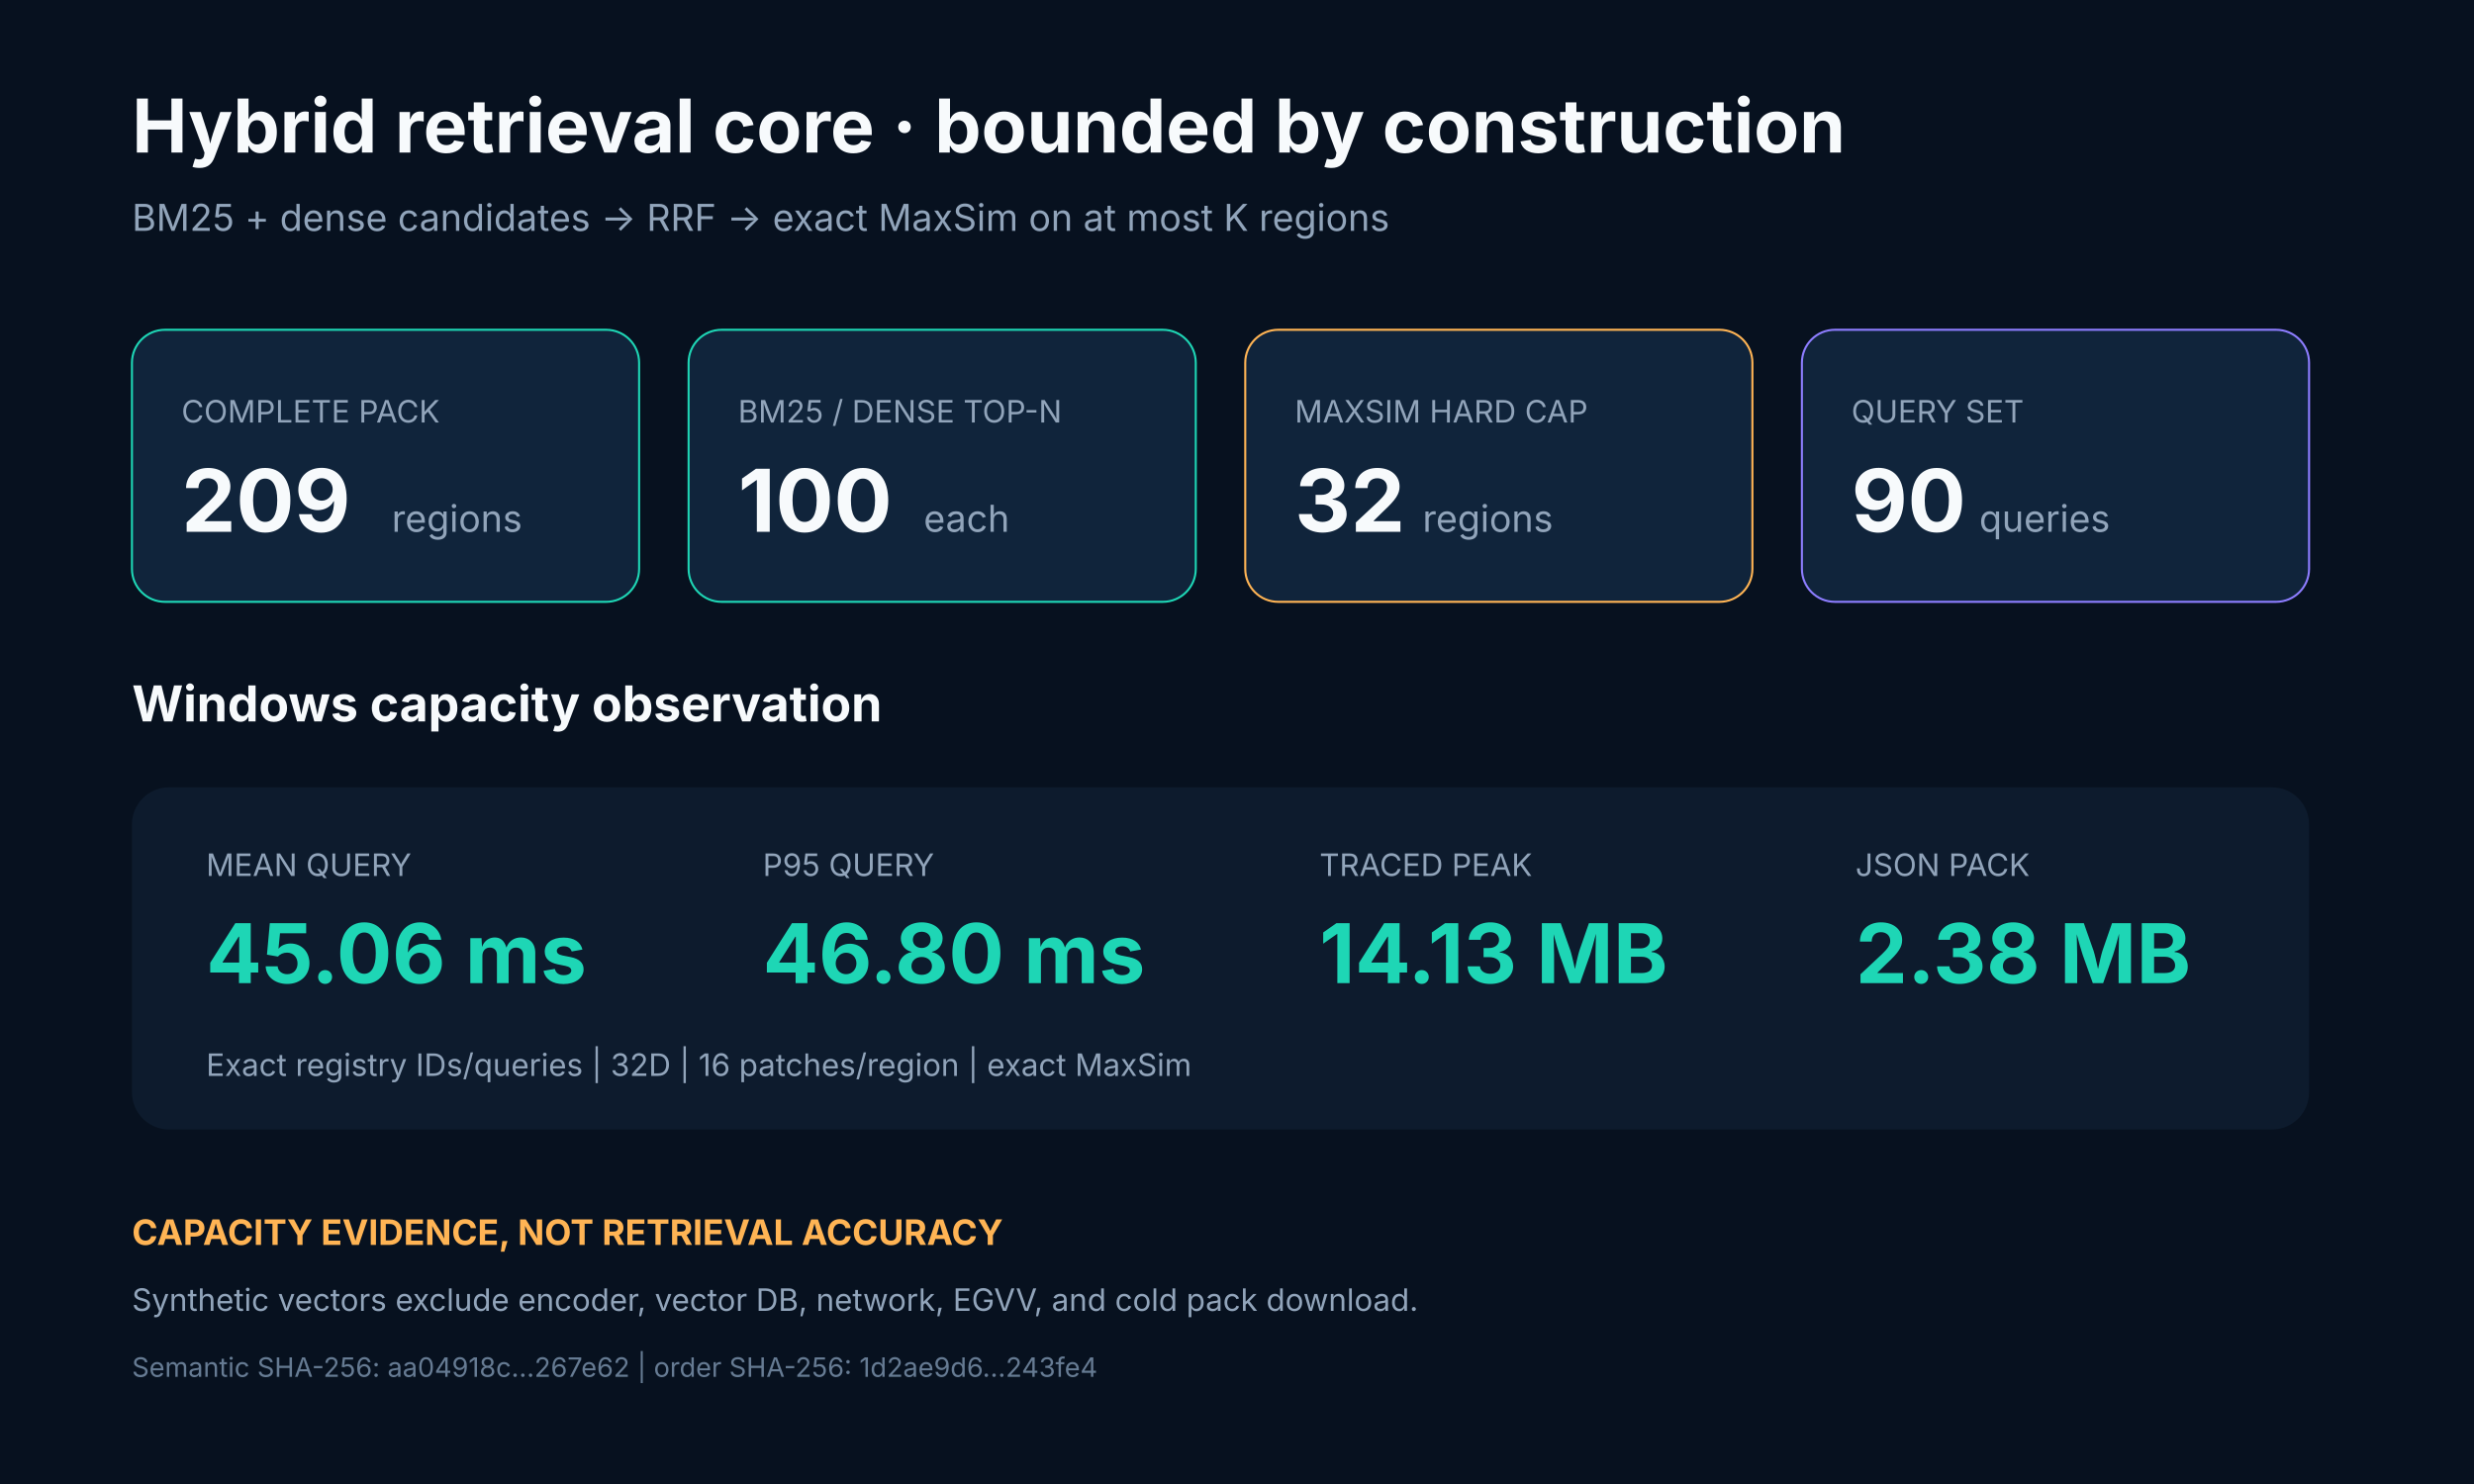
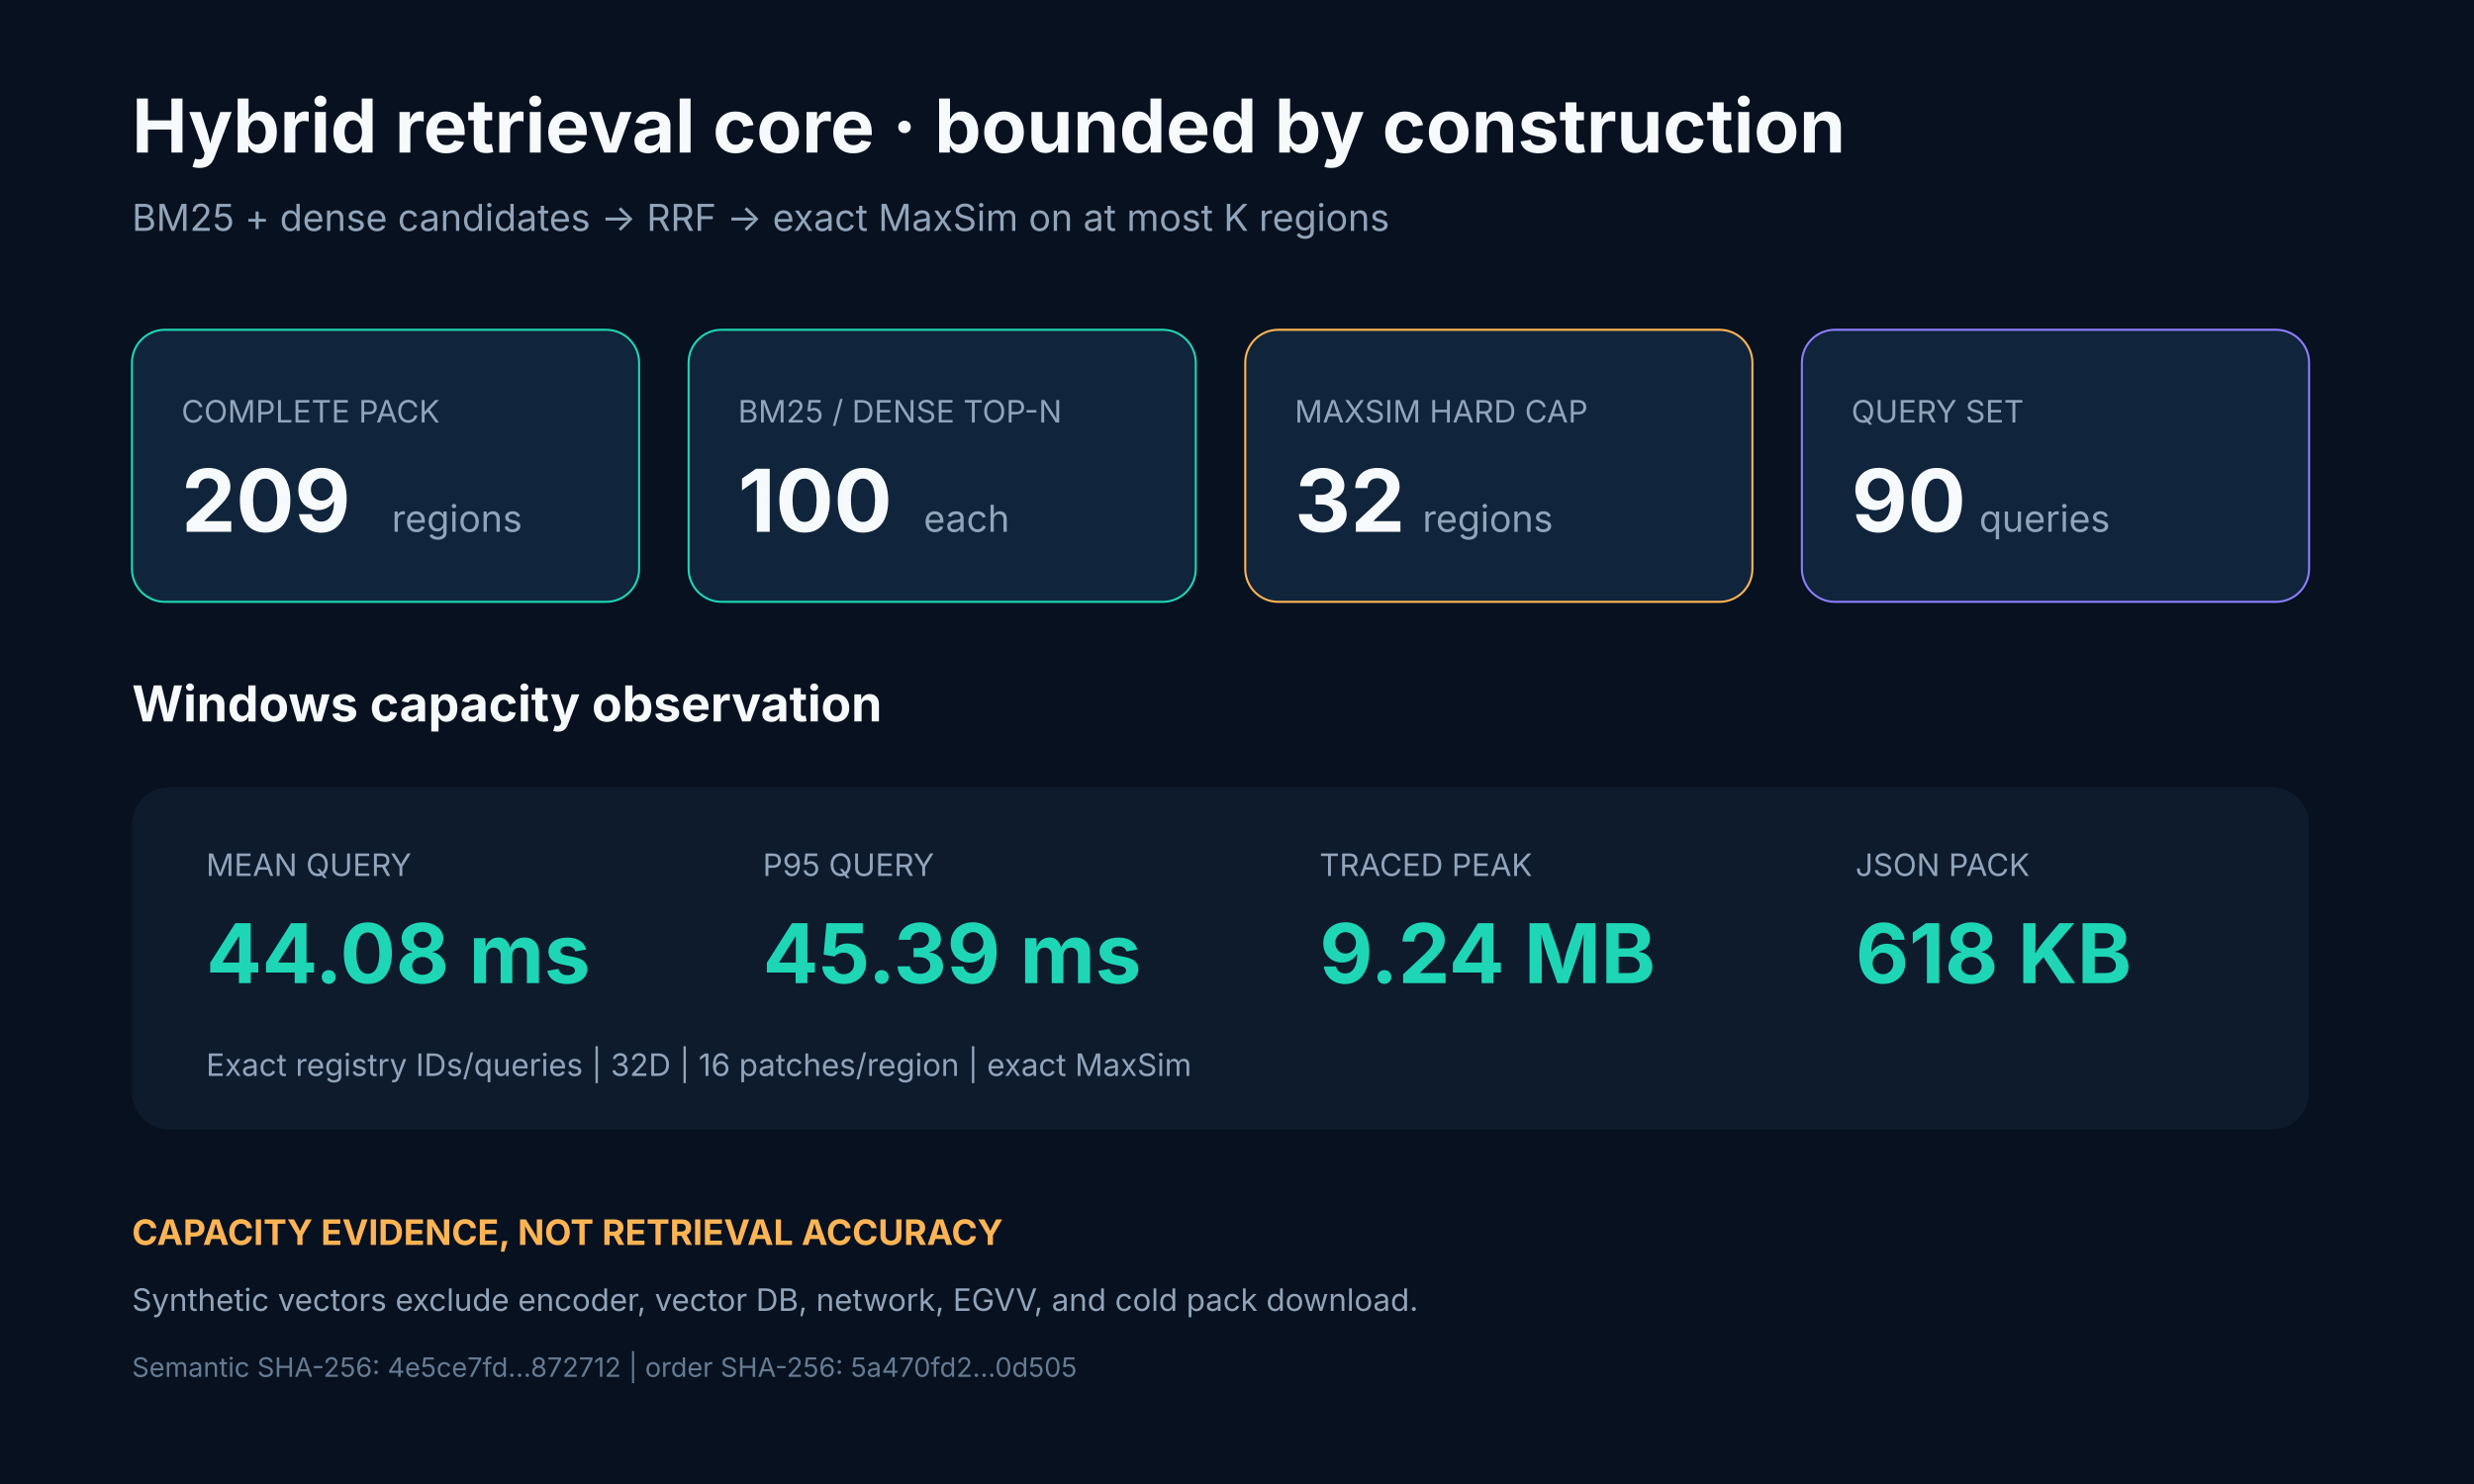
<svg xmlns="http://www.w3.org/2000/svg" width="1200" height="720" viewBox="0 0 1200 720" role="img" aria-labelledby="title desc">
  <rect width="1200" height="720" fill="#07111f" />
  <g font-family="Inter,Segoe UI,sans-serif">
    <text x="64" y="74" fill="#f7fafc" font-size="36" font-weight="700">Hybrid retrieval core · bounded by construction</text>
    <text x="64" y="112" fill="#91a4ba" font-size="18">BM25 + dense candidates → RRF → exact MaxSim on at most K regions</text>
    <rect x="64" y="160" width="246" height="132" rx="16" fill="#10243b" stroke="#1ed6b5" />
    <text x="88" y="205" fill="#91a4ba" font-size="15">COMPLETE PACK</text>
    <text x="88" y="258" fill="#f7fafc" font-size="42" font-weight="700">209</text>
    <text x="190" y="258" fill="#91a4ba" font-size="18">regions</text>
    <rect x="334" y="160" width="246" height="132" rx="16" fill="#10243b" stroke="#1ed6b5" />
    <text x="358" y="205" fill="#91a4ba" font-size="15">BM25 / DENSE TOP-N</text>
    <text x="358" y="258" fill="#f7fafc" font-size="42" font-weight="700">100</text>
    <text x="448" y="258" fill="#91a4ba" font-size="18">each</text>
    <rect x="604" y="160" width="246" height="132" rx="16" fill="#10243b" stroke="#ffb454" />
    <text x="628" y="205" fill="#91a4ba" font-size="15">MAXSIM HARD CAP</text>
    <text x="628" y="258" fill="#f7fafc" font-size="42" font-weight="700">32</text>
    <text x="690" y="258" fill="#91a4ba" font-size="18">regions</text>
    <rect x="874" y="160" width="246" height="132" rx="16" fill="#10243b" stroke="#8d7dff" />
    <text x="898" y="205" fill="#91a4ba" font-size="15">QUERY SET</text>
    <text x="898" y="258" fill="#f7fafc" font-size="42" font-weight="700">90</text>
    <text x="960" y="258" fill="#91a4ba" font-size="18">queries</text>
    <text x="64" y="350" fill="#f7fafc" font-size="24" font-weight="700">Windows capacity observation</text>
    <rect x="64" y="382" width="1056" height="166" rx="18" fill="#0d1b2d" />
    <text x="100" y="425" fill="#91a4ba" font-size="15">MEAN QUERY</text>
-     <text x="100" y="477" fill="#1ed6b5" font-size="40" font-weight="700">45.06 ms</text>
+     <text x="100" y="477" fill="#1ed6b5" font-size="40" font-weight="700">44.08 ms</text>
    <text x="370" y="425" fill="#91a4ba" font-size="15">P95 QUERY</text>
-     <text x="370" y="477" fill="#1ed6b5" font-size="40" font-weight="700">46.80 ms</text>
+     <text x="370" y="477" fill="#1ed6b5" font-size="40" font-weight="700">45.39 ms</text>
    <text x="640" y="425" fill="#91a4ba" font-size="15">TRACED PEAK</text>
-     <text x="640" y="477" fill="#1ed6b5" font-size="40" font-weight="700">14.13 MB</text>
+     <text x="640" y="477" fill="#1ed6b5" font-size="40" font-weight="700">9.24 MB</text>
    <text x="900" y="425" fill="#91a4ba" font-size="15">JSON PACK</text>
-     <text x="900" y="477" fill="#1ed6b5" font-size="40" font-weight="700">2.38 MB</text>
+     <text x="900" y="477" fill="#1ed6b5" font-size="40" font-weight="700">618 KB</text>
    <text x="100" y="522" fill="#91a4ba" font-size="15">Exact registry IDs/queries | 32D | 16 patches/region | exact MaxSim</text>
    <text x="64" y="604" fill="#ffb454" font-size="17" font-weight="700">CAPACITY EVIDENCE, NOT RETRIEVAL ACCURACY</text>
    <text x="64" y="636" fill="#91a4ba" font-size="15">Synthetic vectors exclude encoder, vector DB, network, EGVV, and cold pack download.</text>
-     <text x="64" y="668" fill="#667b93" font-size="13">Semantic SHA-256: aa04918c...267e62 | order SHA-256: 1d2ae9d6...243fe4</text>
+     <text x="64" y="668" fill="#667b93" font-size="13">Semantic SHA-256: 4e5ce7fd...872712 | order SHA-256: 5a470fd2...0d505</text>
  </g>
</svg>
